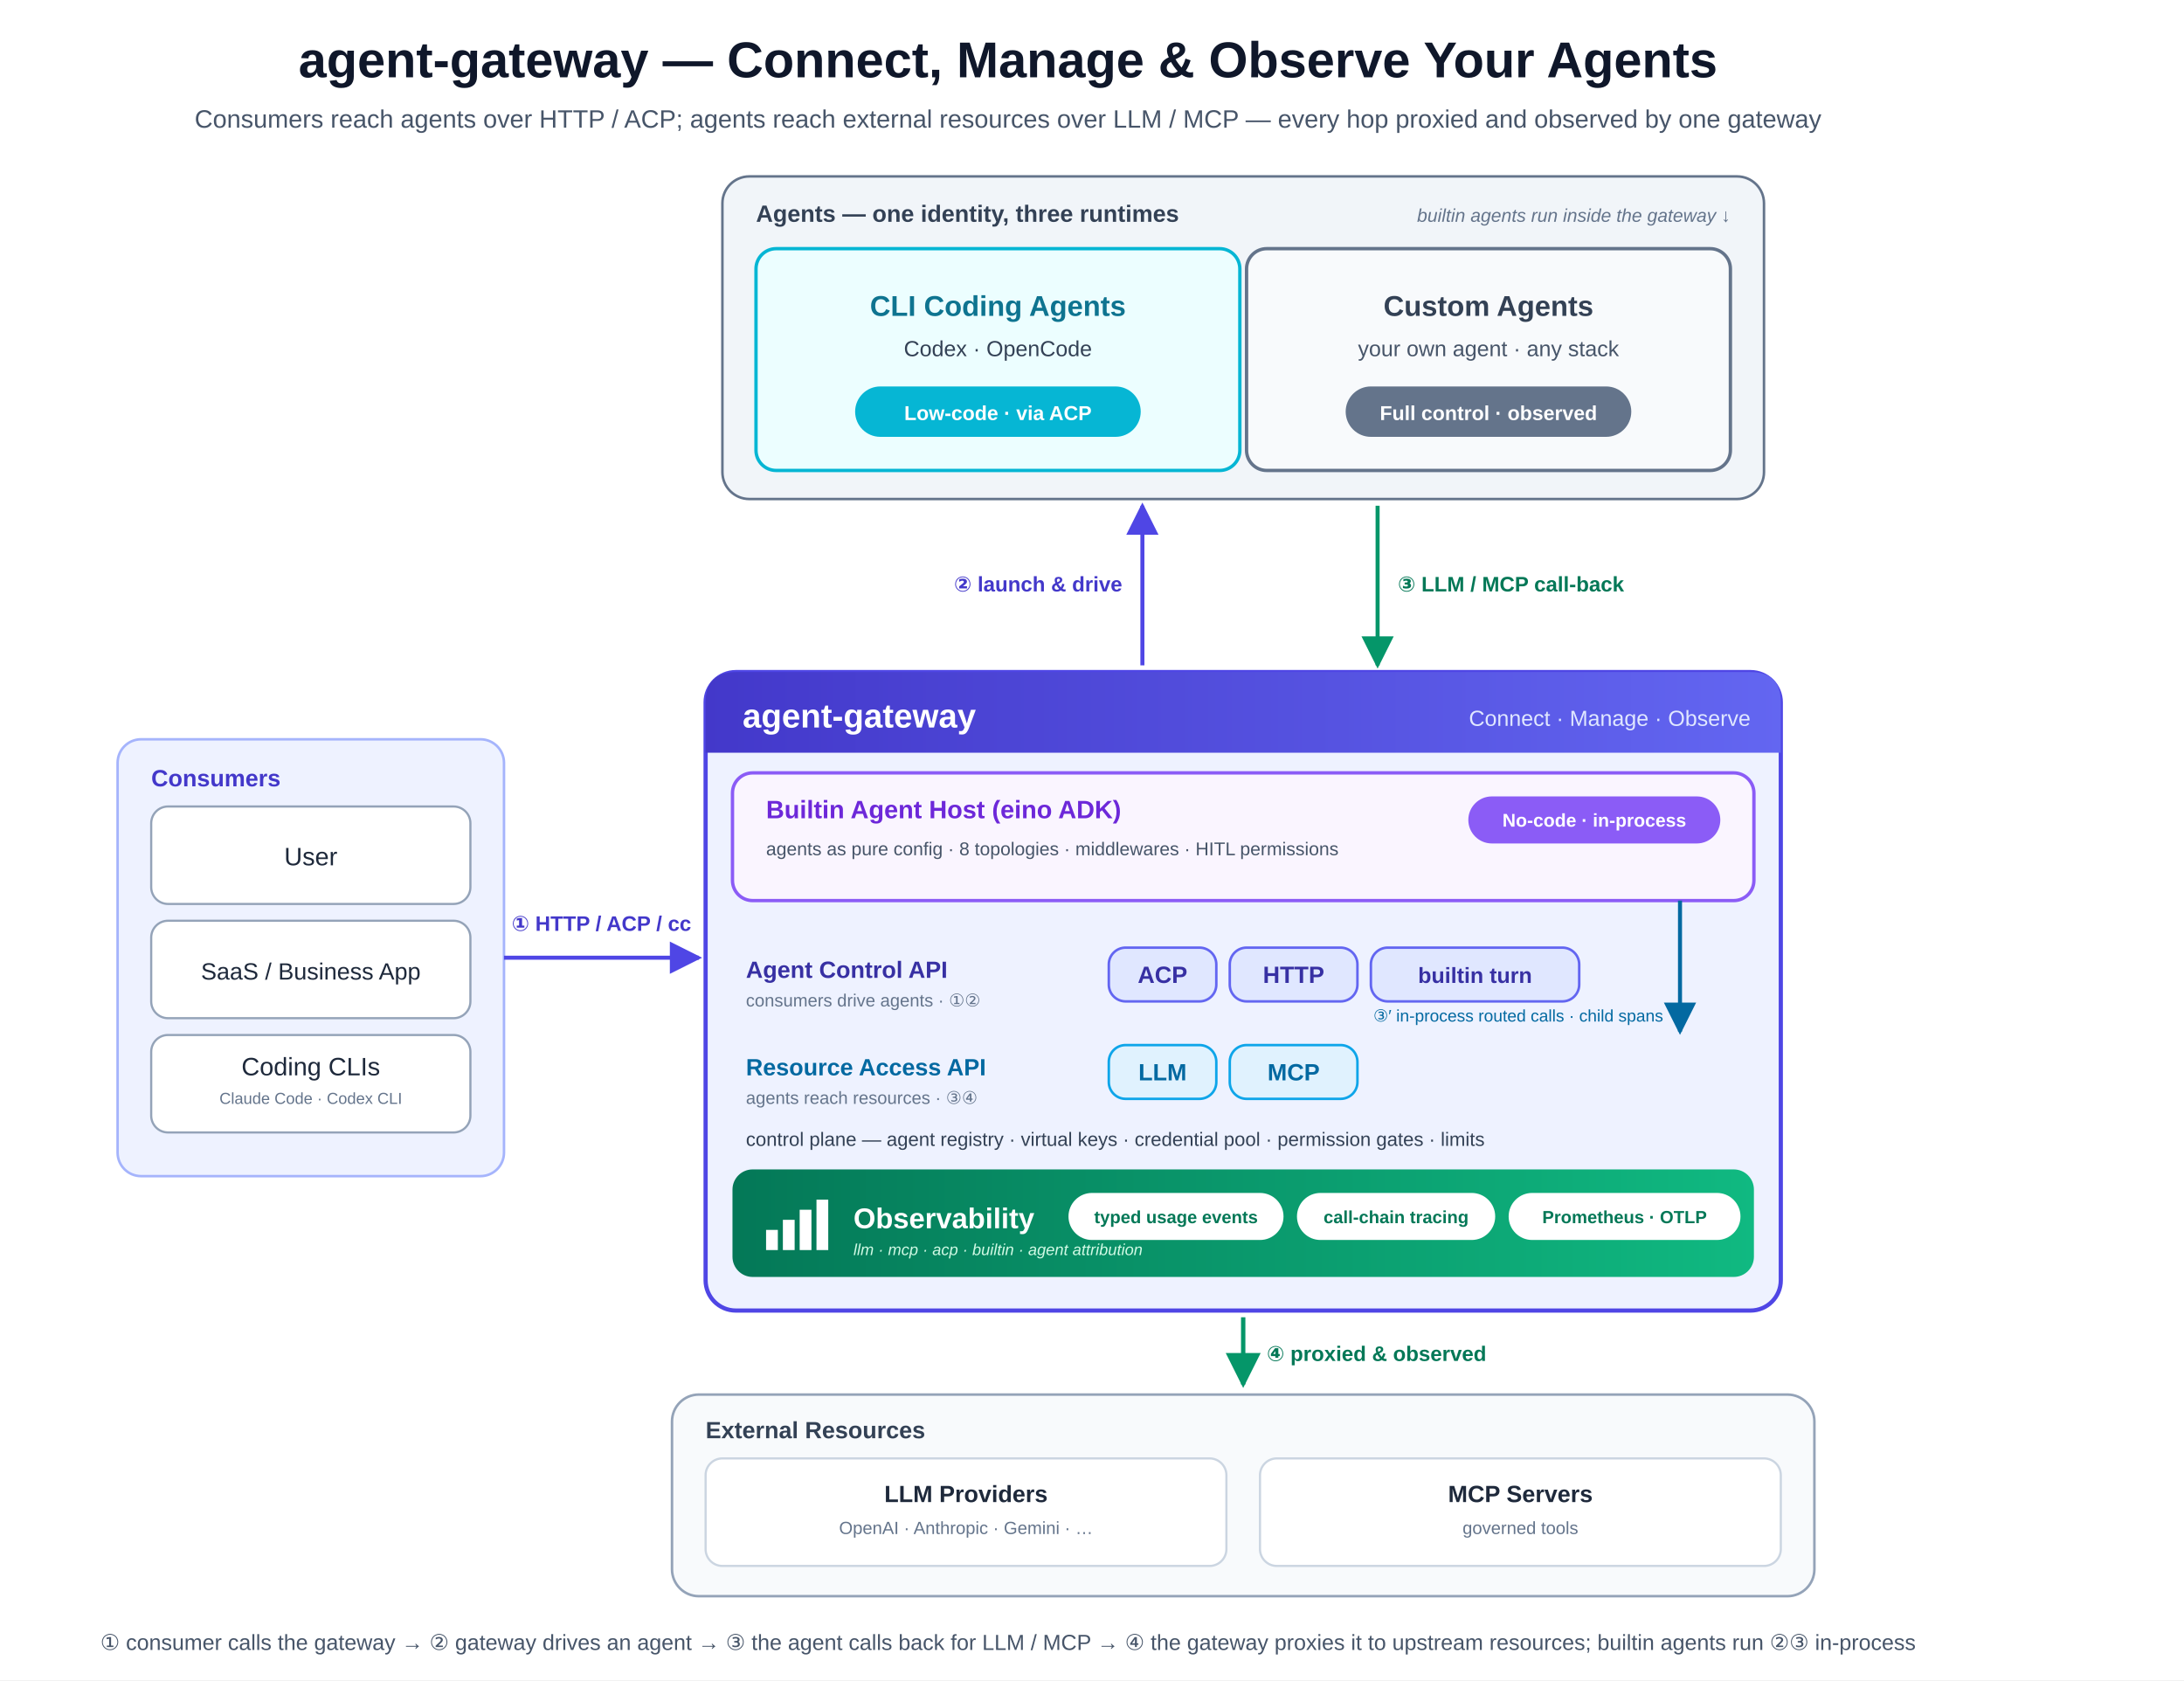
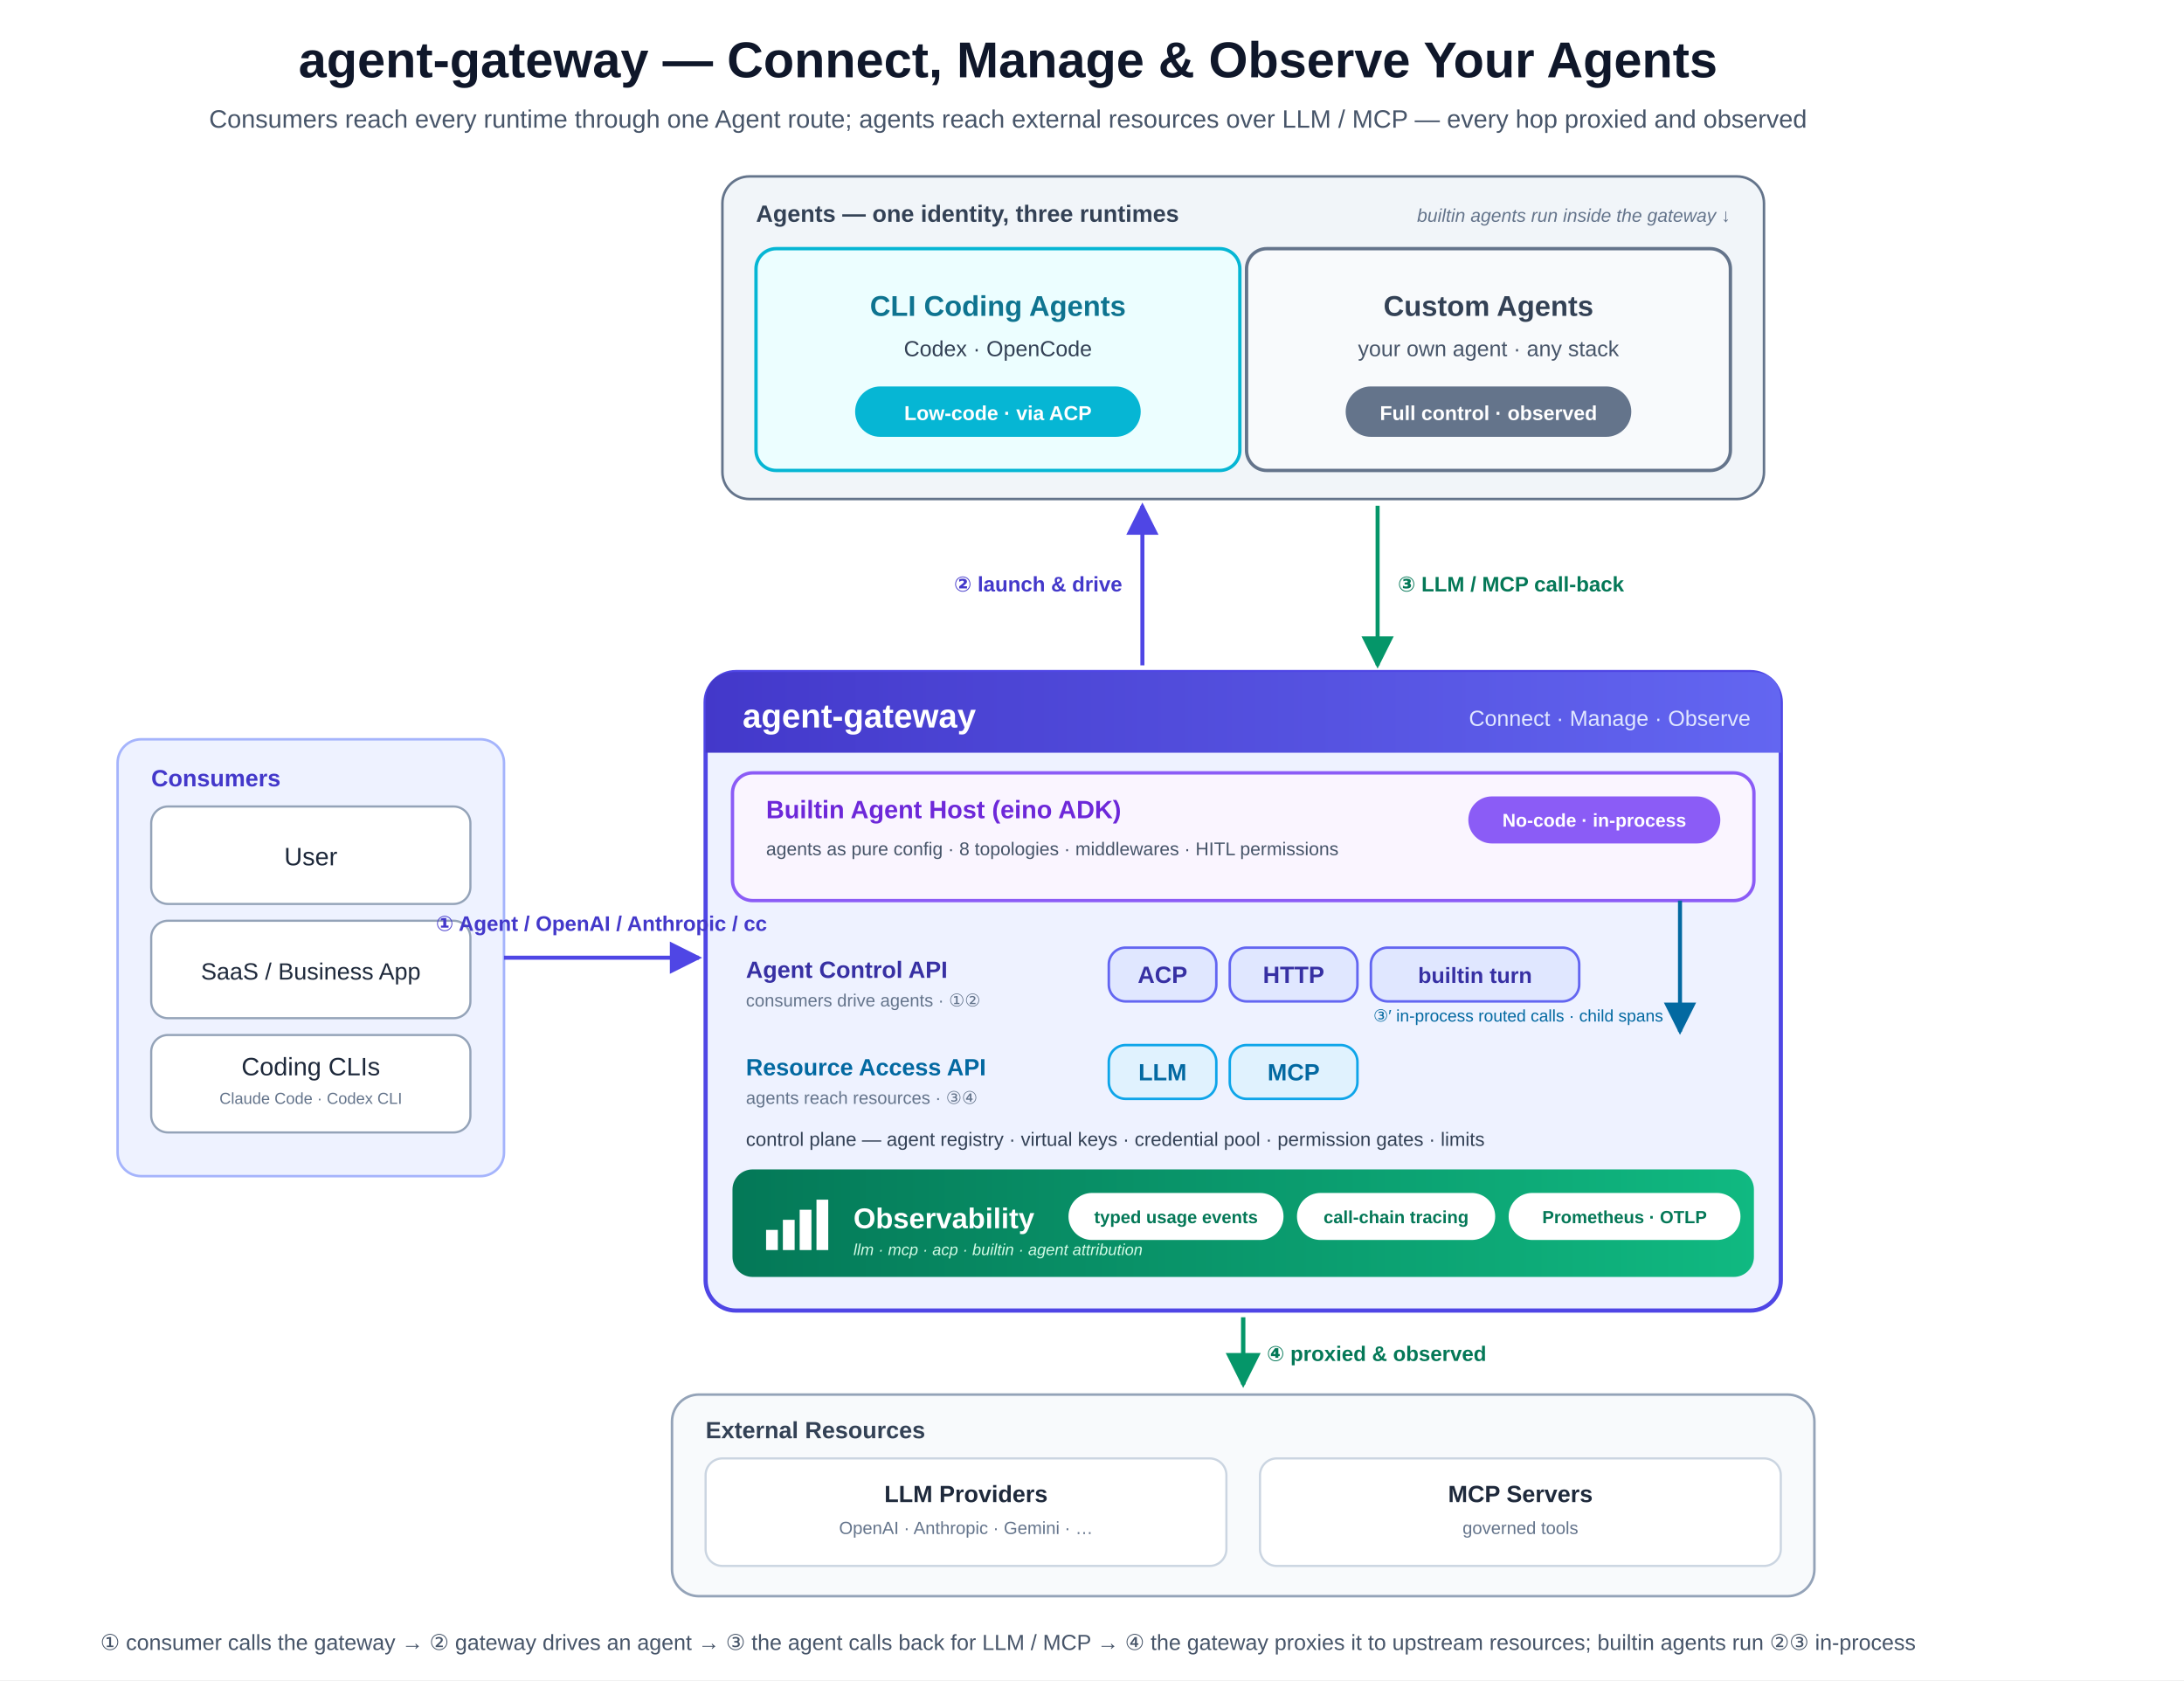
<svg xmlns="http://www.w3.org/2000/svg" width="1950" height="1500" viewBox="0 0 1300 1000" font-family="Helvetica Neue, Arial, sans-serif">
  <defs>
    <marker id="arrowI" viewBox="0 0 10 10" refX="9" refY="5" markerWidth="8" markerHeight="8" orient="auto-start-reverse">
      <path d="M0,0 L10,5 L0,10 z" fill="#4f46e5" />
    </marker>
    <marker id="arrowG" viewBox="0 0 10 10" refX="9" refY="5" markerWidth="8" markerHeight="8" orient="auto-start-reverse">
      <path d="M0,0 L10,5 L0,10 z" fill="#059669" />
    </marker>
    <marker id="arrowS" viewBox="0 0 10 10" refX="9" refY="5" markerWidth="8" markerHeight="8" orient="auto-start-reverse">
      <path d="M0,0 L10,5 L0,10 z" fill="#0369a1" />
    </marker>
    <linearGradient id="gwGrad" x1="0" y1="0" x2="1" y2="0">
      <stop offset="0" stop-color="#4338ca" />
      <stop offset="1" stop-color="#6366f1" />
    </linearGradient>
    <linearGradient id="obsGrad" x1="0" y1="0" x2="1" y2="0">
      <stop offset="0" stop-color="#047857" />
      <stop offset="1" stop-color="#10b981" />
    </linearGradient>
  </defs>
  <rect x="0" y="0" width="1300" height="1000" fill="#ffffff" />
  <text x="600" y="46" text-anchor="middle" font-size="30" font-weight="800" fill="#0f172a">agent-gateway — Connect, Manage &amp; Observe Your Agents</text>
-   <text x="600" y="76" text-anchor="middle" font-size="15" fill="#475569">Consumers reach agents over HTTP / ACP; agents reach external resources over LLM / MCP — every hop proxied and observed by one gateway</text>
+   <text x="600" y="76" text-anchor="middle" font-size="15" fill="#475569">Consumers reach every runtime through one Agent route; agents reach external resources over LLM / MCP — every hop proxied and observed</text>
  <rect x="430" y="105" width="620" height="192" rx="16" fill="#f1f5f9" stroke="#64748b" stroke-width="1.5" />
  <text x="450" y="132" font-size="14" font-weight="700" fill="#334155">Agents — one identity, three runtimes</text>
  <text x="1030" y="132" text-anchor="end" font-size="11" font-style="italic" fill="#64748b">builtin agents run inside the gateway ↓</text>
  <rect x="450" y="148" width="288" height="132" rx="12" fill="#ecfeff" stroke="#06b6d4" stroke-width="2" />
  <text x="594" y="188" text-anchor="middle" font-size="17" font-weight="800" fill="#0e7490">CLI Coding Agents</text>
  <text x="594" y="212" text-anchor="middle" font-size="13" fill="#334155">Codex · OpenCode</text>
  <rect x="509" y="230" width="170" height="30" rx="15" fill="#06b6d4" />
  <text x="594" y="250" text-anchor="middle" font-size="12" font-weight="700" fill="#ffffff">Low-code · via ACP</text>
  <rect x="742" y="148" width="288" height="132" rx="12" fill="#f8fafc" stroke="#64748b" stroke-width="2" />
  <text x="886" y="188" text-anchor="middle" font-size="17" font-weight="800" fill="#334155">Custom Agents</text>
  <text x="886" y="212" text-anchor="middle" font-size="13" fill="#475569">your own agent · any stack</text>
  <rect x="801" y="230" width="170" height="30" rx="15" fill="#64748b" />
  <text x="886" y="250" text-anchor="middle" font-size="12" font-weight="700" fill="#ffffff">Full control · observed</text>
  <rect x="70" y="440" width="230" height="260" rx="14" fill="#eef2ff" stroke="#a5b4fc" stroke-width="1.5" />
  <text x="90" y="468" font-size="14" font-weight="700" fill="#4338ca">Consumers</text>
  <rect x="90" y="480" width="190" height="58" rx="10" fill="#ffffff" stroke="#94a3b8" stroke-width="1.3" />
  <text x="185" y="515" text-anchor="middle" font-size="15" fill="#1e293b">User</text>
  <rect x="90" y="548" width="190" height="58" rx="10" fill="#ffffff" stroke="#94a3b8" stroke-width="1.3" />
  <text x="185" y="583" text-anchor="middle" font-size="14" fill="#1e293b">SaaS / Business App</text>
  <rect x="90" y="616" width="190" height="58" rx="10" fill="#ffffff" stroke="#94a3b8" stroke-width="1.3" />
  <text x="185" y="640" text-anchor="middle" font-size="15" fill="#1e293b">Coding CLIs</text>
  <text x="185" y="657" text-anchor="middle" font-size="9.5" fill="#64748b">Claude Code · Codex CLI</text>
  <rect x="420" y="400" width="640" height="380" rx="18" fill="#eef2ff" stroke="#4f46e5" stroke-width="2.5" />
  <path d="M420,418 Q420,400 438,400 L1042,400 Q1060,400 1060,418 L1060,448 L420,448 Z" fill="url(#gwGrad)" />
  <text x="442" y="433" font-size="20" font-weight="800" fill="#ffffff">agent-gateway</text>
  <text x="1042" y="432" text-anchor="end" font-size="13" fill="#e0e7ff">Connect · Manage · Observe</text>
  <rect x="436" y="460" width="608" height="76" rx="12" fill="#faf5ff" stroke="#8b5cf6" stroke-width="2" />
  <text x="456" y="487" font-size="15" font-weight="800" fill="#6d28d9">Builtin Agent Host (eino ADK)</text>
  <text x="456" y="509" font-size="11" fill="#475569">agents as pure config · 8 topologies · middlewares · HITL permissions</text>
  <rect x="874" y="474" width="150" height="28" rx="14" fill="#8b5cf6" />
  <text x="949" y="492" text-anchor="middle" font-size="11" font-weight="700" fill="#ffffff">No-code · in-process</text>
  <text x="444" y="582" font-size="14" font-weight="700" fill="#3730a3">Agent Control API</text>
  <text x="444" y="599" font-size="10.5" fill="#64748b">consumers drive agents · ①②</text>
  <rect x="660" y="564" width="64" height="32" rx="10" fill="#e0e7ff" stroke="#6366f1" stroke-width="1.5" />
  <text x="692" y="585" text-anchor="middle" font-size="14" font-weight="700" fill="#3730a3">ACP</text>
  <rect x="732" y="564" width="76" height="32" rx="10" fill="#e0e7ff" stroke="#6366f1" stroke-width="1.5" />
  <text x="770" y="585" text-anchor="middle" font-size="14" font-weight="700" fill="#3730a3">HTTP</text>
  <rect x="816" y="564" width="124" height="32" rx="10" fill="#e0e7ff" stroke="#6366f1" stroke-width="1.5" />
  <text x="878" y="585" text-anchor="middle" font-size="13" font-weight="700" fill="#3730a3">builtin turn</text>
  <text x="444" y="640" font-size="14" font-weight="700" fill="#0369a1">Resource Access API</text>
  <text x="444" y="657" font-size="10.5" fill="#64748b">agents reach resources · ③④</text>
  <rect x="660" y="622" width="64" height="32" rx="10" fill="#e0f2fe" stroke="#0ea5e9" stroke-width="1.5" />
  <text x="692" y="643" text-anchor="middle" font-size="14" font-weight="700" fill="#0369a1">LLM</text>
  <rect x="732" y="622" width="76" height="32" rx="10" fill="#e0f2fe" stroke="#0ea5e9" stroke-width="1.5" />
  <text x="770" y="643" text-anchor="middle" font-size="14" font-weight="700" fill="#0369a1">MCP</text>
  <path d="M1000,536 L1000,614" stroke="#0369a1" stroke-width="2.4" fill="none" marker-end="url(#arrowS)" />
  <text x="990" y="608" text-anchor="end" font-size="10" fill="#0369a1">③′ in-process routed calls · child spans</text>
  <text x="444" y="682" font-size="11.5" fill="#334155">control plane — agent registry · virtual keys · credential pool · permission gates · limits</text>
  <rect x="436" y="696" width="608" height="64" rx="12" fill="url(#obsGrad)" />
  <rect x="456" y="732" width="7" height="12" fill="#ffffff" />
  <rect x="466" y="726" width="7" height="18" fill="#ffffff" />
  <rect x="476" y="720" width="7" height="24" fill="#ffffff" />
  <rect x="486" y="714" width="7" height="30" fill="#ffffff" />
  <text x="508" y="731" font-size="17" font-weight="800" fill="#ffffff">Observability</text>
  <text x="508" y="747" font-size="9.5" font-style="italic" fill="#d1fae5">llm · mcp · acp · builtin · agent attribution</text>
  <rect x="636" y="710" width="128" height="28" rx="14" fill="#ffffff" />
  <text x="700" y="728" text-anchor="middle" font-size="10.5" font-weight="700" fill="#047857">typed usage events</text>
  <rect x="772" y="710" width="118" height="28" rx="14" fill="#ffffff" />
  <text x="831" y="728" text-anchor="middle" font-size="10.5" font-weight="700" fill="#047857">call-chain tracing</text>
  <rect x="898" y="710" width="138" height="28" rx="14" fill="#ffffff" />
  <text x="967" y="728" text-anchor="middle" font-size="10.5" font-weight="700" fill="#047857">Prometheus · OTLP</text>
  <rect x="400" y="830" width="680" height="120" rx="16" fill="#f8fafc" stroke="#94a3b8" stroke-width="1.5" />
  <text x="420" y="856" font-size="14" font-weight="700" fill="#334155">External Resources</text>
  <rect x="420" y="868" width="310" height="64" rx="10" fill="#ffffff" stroke="#cbd5e1" stroke-width="1.3" />
  <text x="575" y="894" text-anchor="middle" font-size="14" font-weight="700" fill="#1e293b">LLM Providers</text>
  <text x="575" y="913" text-anchor="middle" font-size="10.5" fill="#64748b">OpenAI · Anthropic · Gemini · …</text>
  <rect x="750" y="868" width="310" height="64" rx="10" fill="#ffffff" stroke="#cbd5e1" stroke-width="1.3" />
  <text x="905" y="894" text-anchor="middle" font-size="14" font-weight="700" fill="#1e293b">MCP Servers</text>
  <text x="905" y="913" text-anchor="middle" font-size="10.5" fill="#64748b">governed tools</text>
  <path d="M300,570 L416,570" stroke="#4f46e5" stroke-width="2.4" fill="none" marker-end="url(#arrowI)" />
-   <text x="358" y="554" text-anchor="middle" font-size="12.5" font-weight="700" fill="#4338ca">① HTTP / ACP / cc</text>
+   <text x="358" y="554" text-anchor="middle" font-size="12.5" font-weight="700" fill="#4338ca">① Agent / OpenAI / Anthropic / cc</text>
  <path d="M680,396 L680,301" stroke="#4f46e5" stroke-width="2.4" fill="none" marker-end="url(#arrowI)" />
  <text x="668" y="352" text-anchor="end" font-size="12.5" font-weight="700" fill="#4338ca">② launch &amp; drive</text>
  <path d="M820,301 L820,396" stroke="#059669" stroke-width="2.4" fill="none" marker-end="url(#arrowG)" />
  <text x="832" y="352" text-anchor="start" font-size="12.5" font-weight="700" fill="#047857">③ LLM / MCP call-back</text>
  <path d="M740,784 L740,824" stroke="#059669" stroke-width="2.6" fill="none" marker-end="url(#arrowG)" />
  <text x="754" y="810" font-size="12.5" font-weight="700" fill="#047857">④ proxied &amp; observed</text>
  <text x="600" y="982" text-anchor="middle" font-size="13" fill="#475569">① consumer calls the gateway → ② gateway drives an agent → ③ the agent calls back for LLM / MCP → ④ the gateway proxies it to upstream resources; builtin agents run ②③ in-process</text>
</svg>
